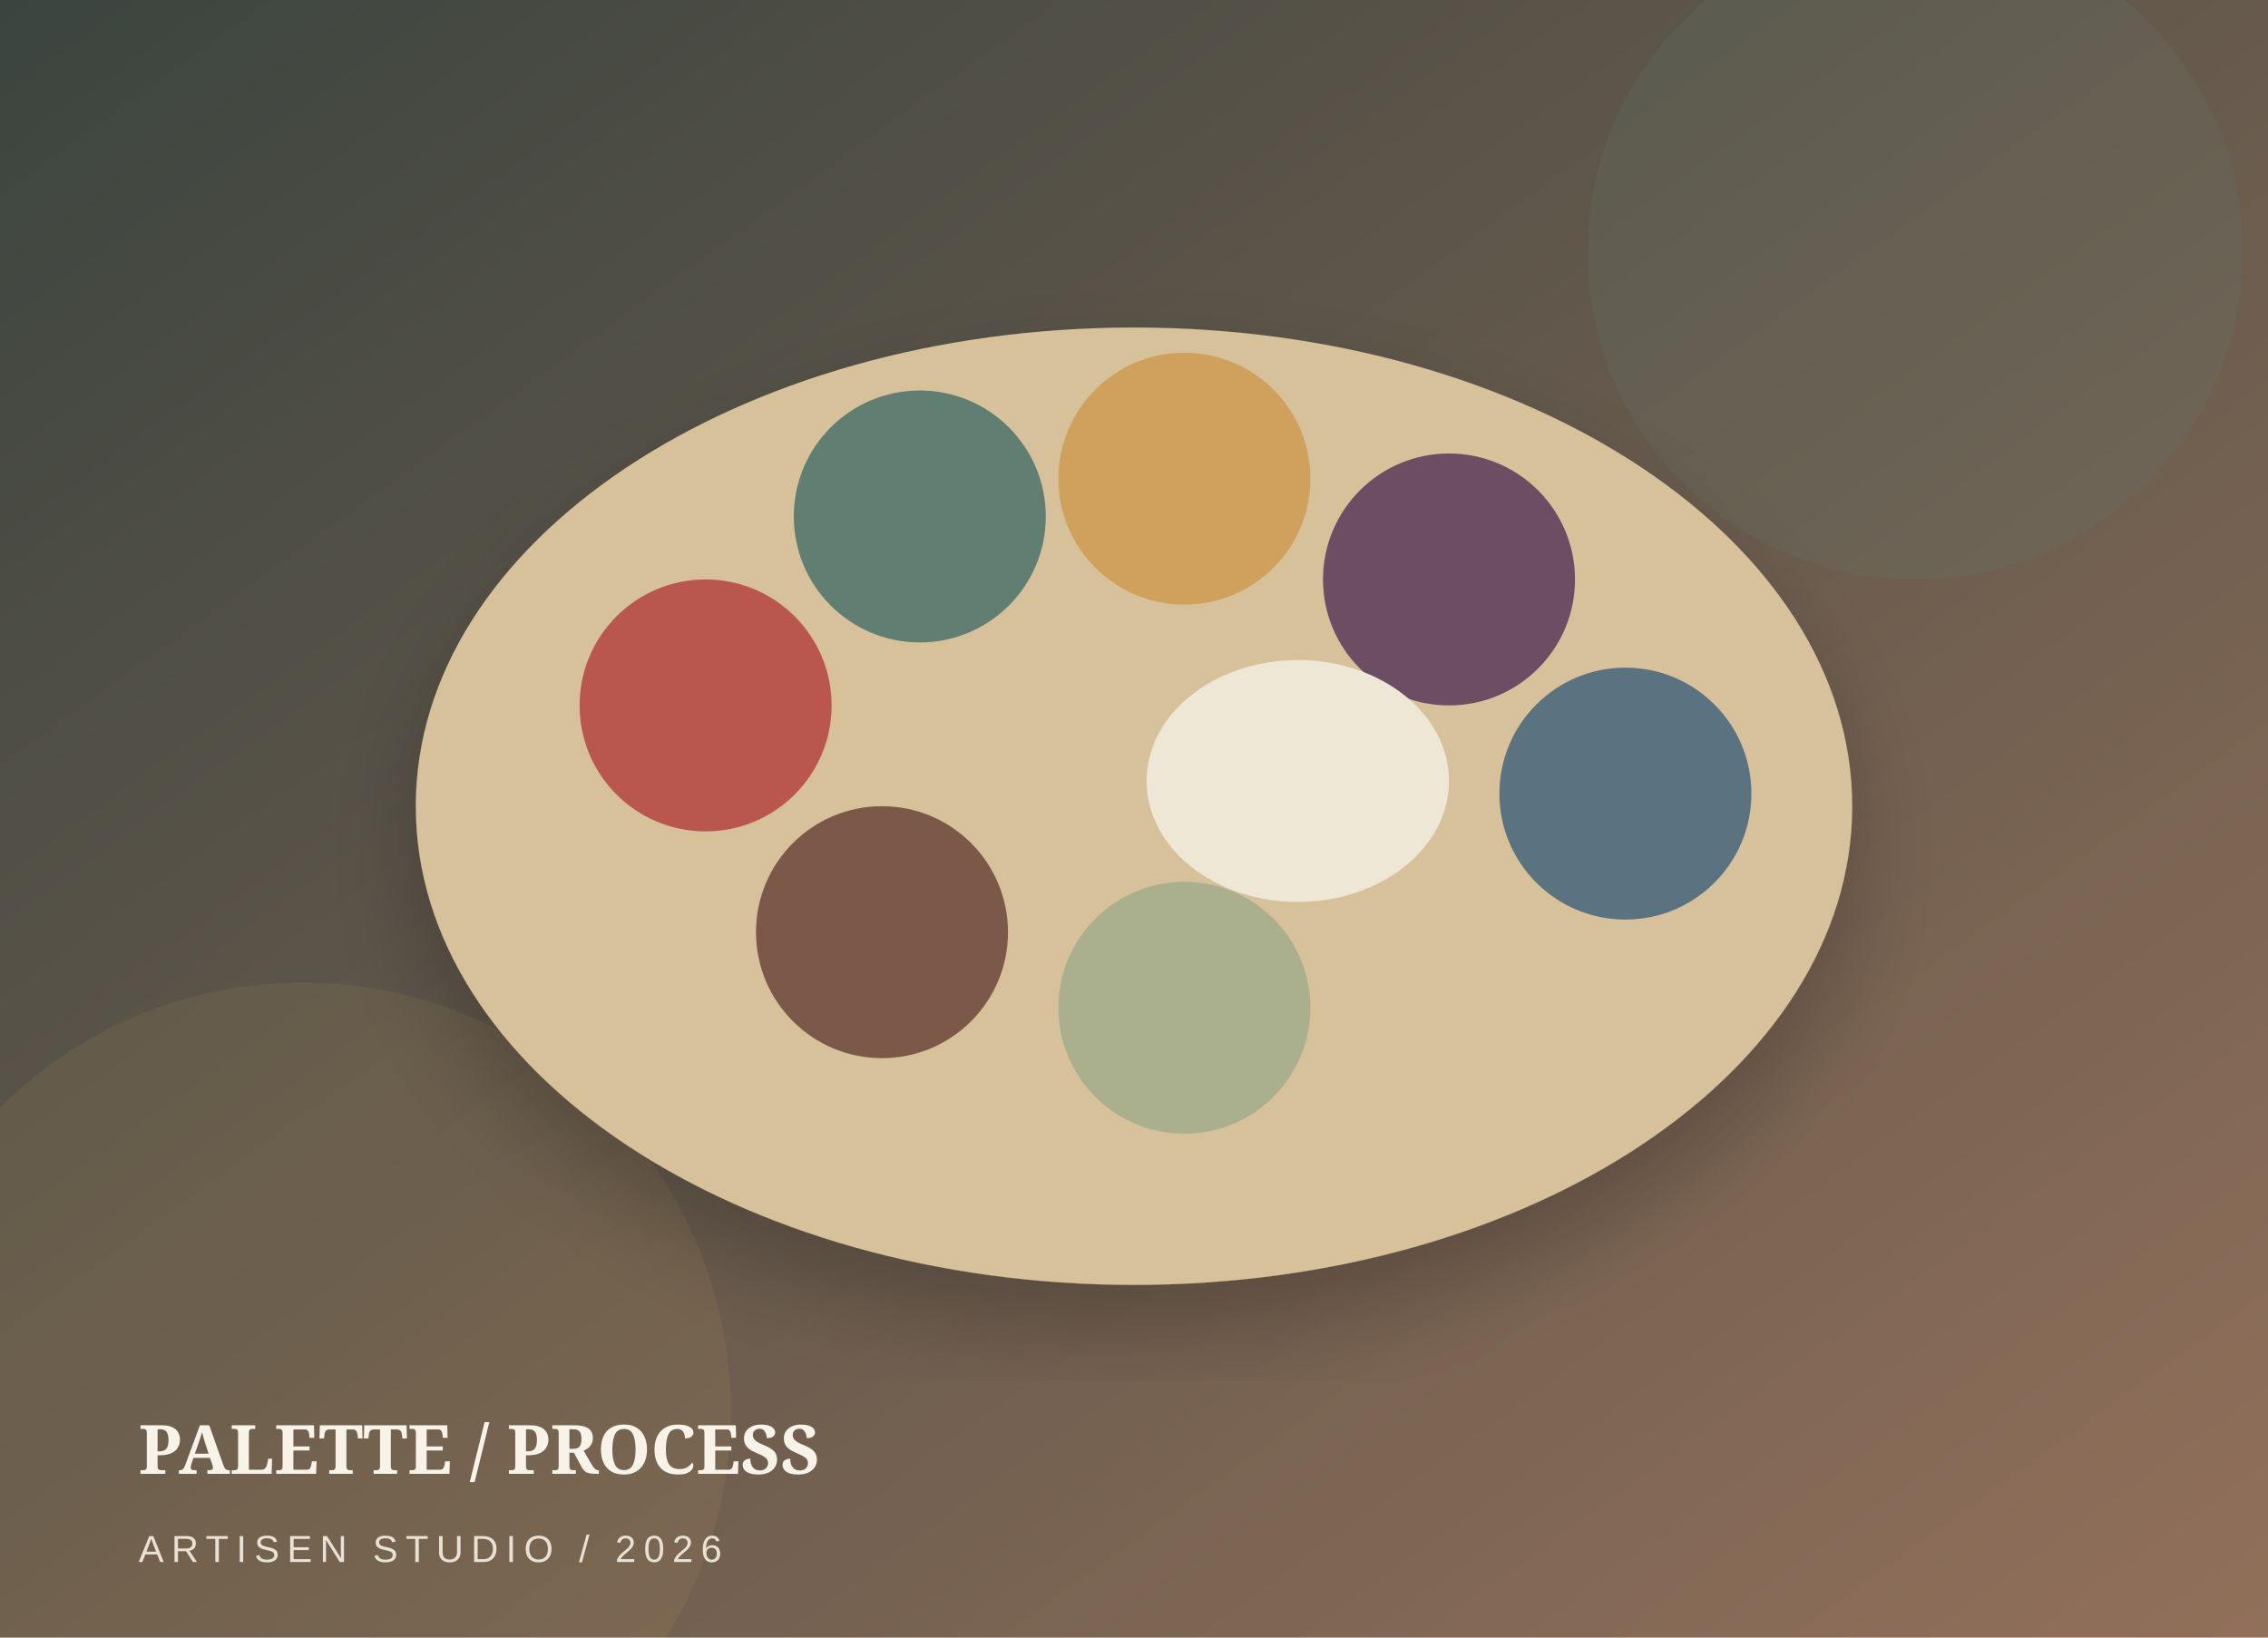
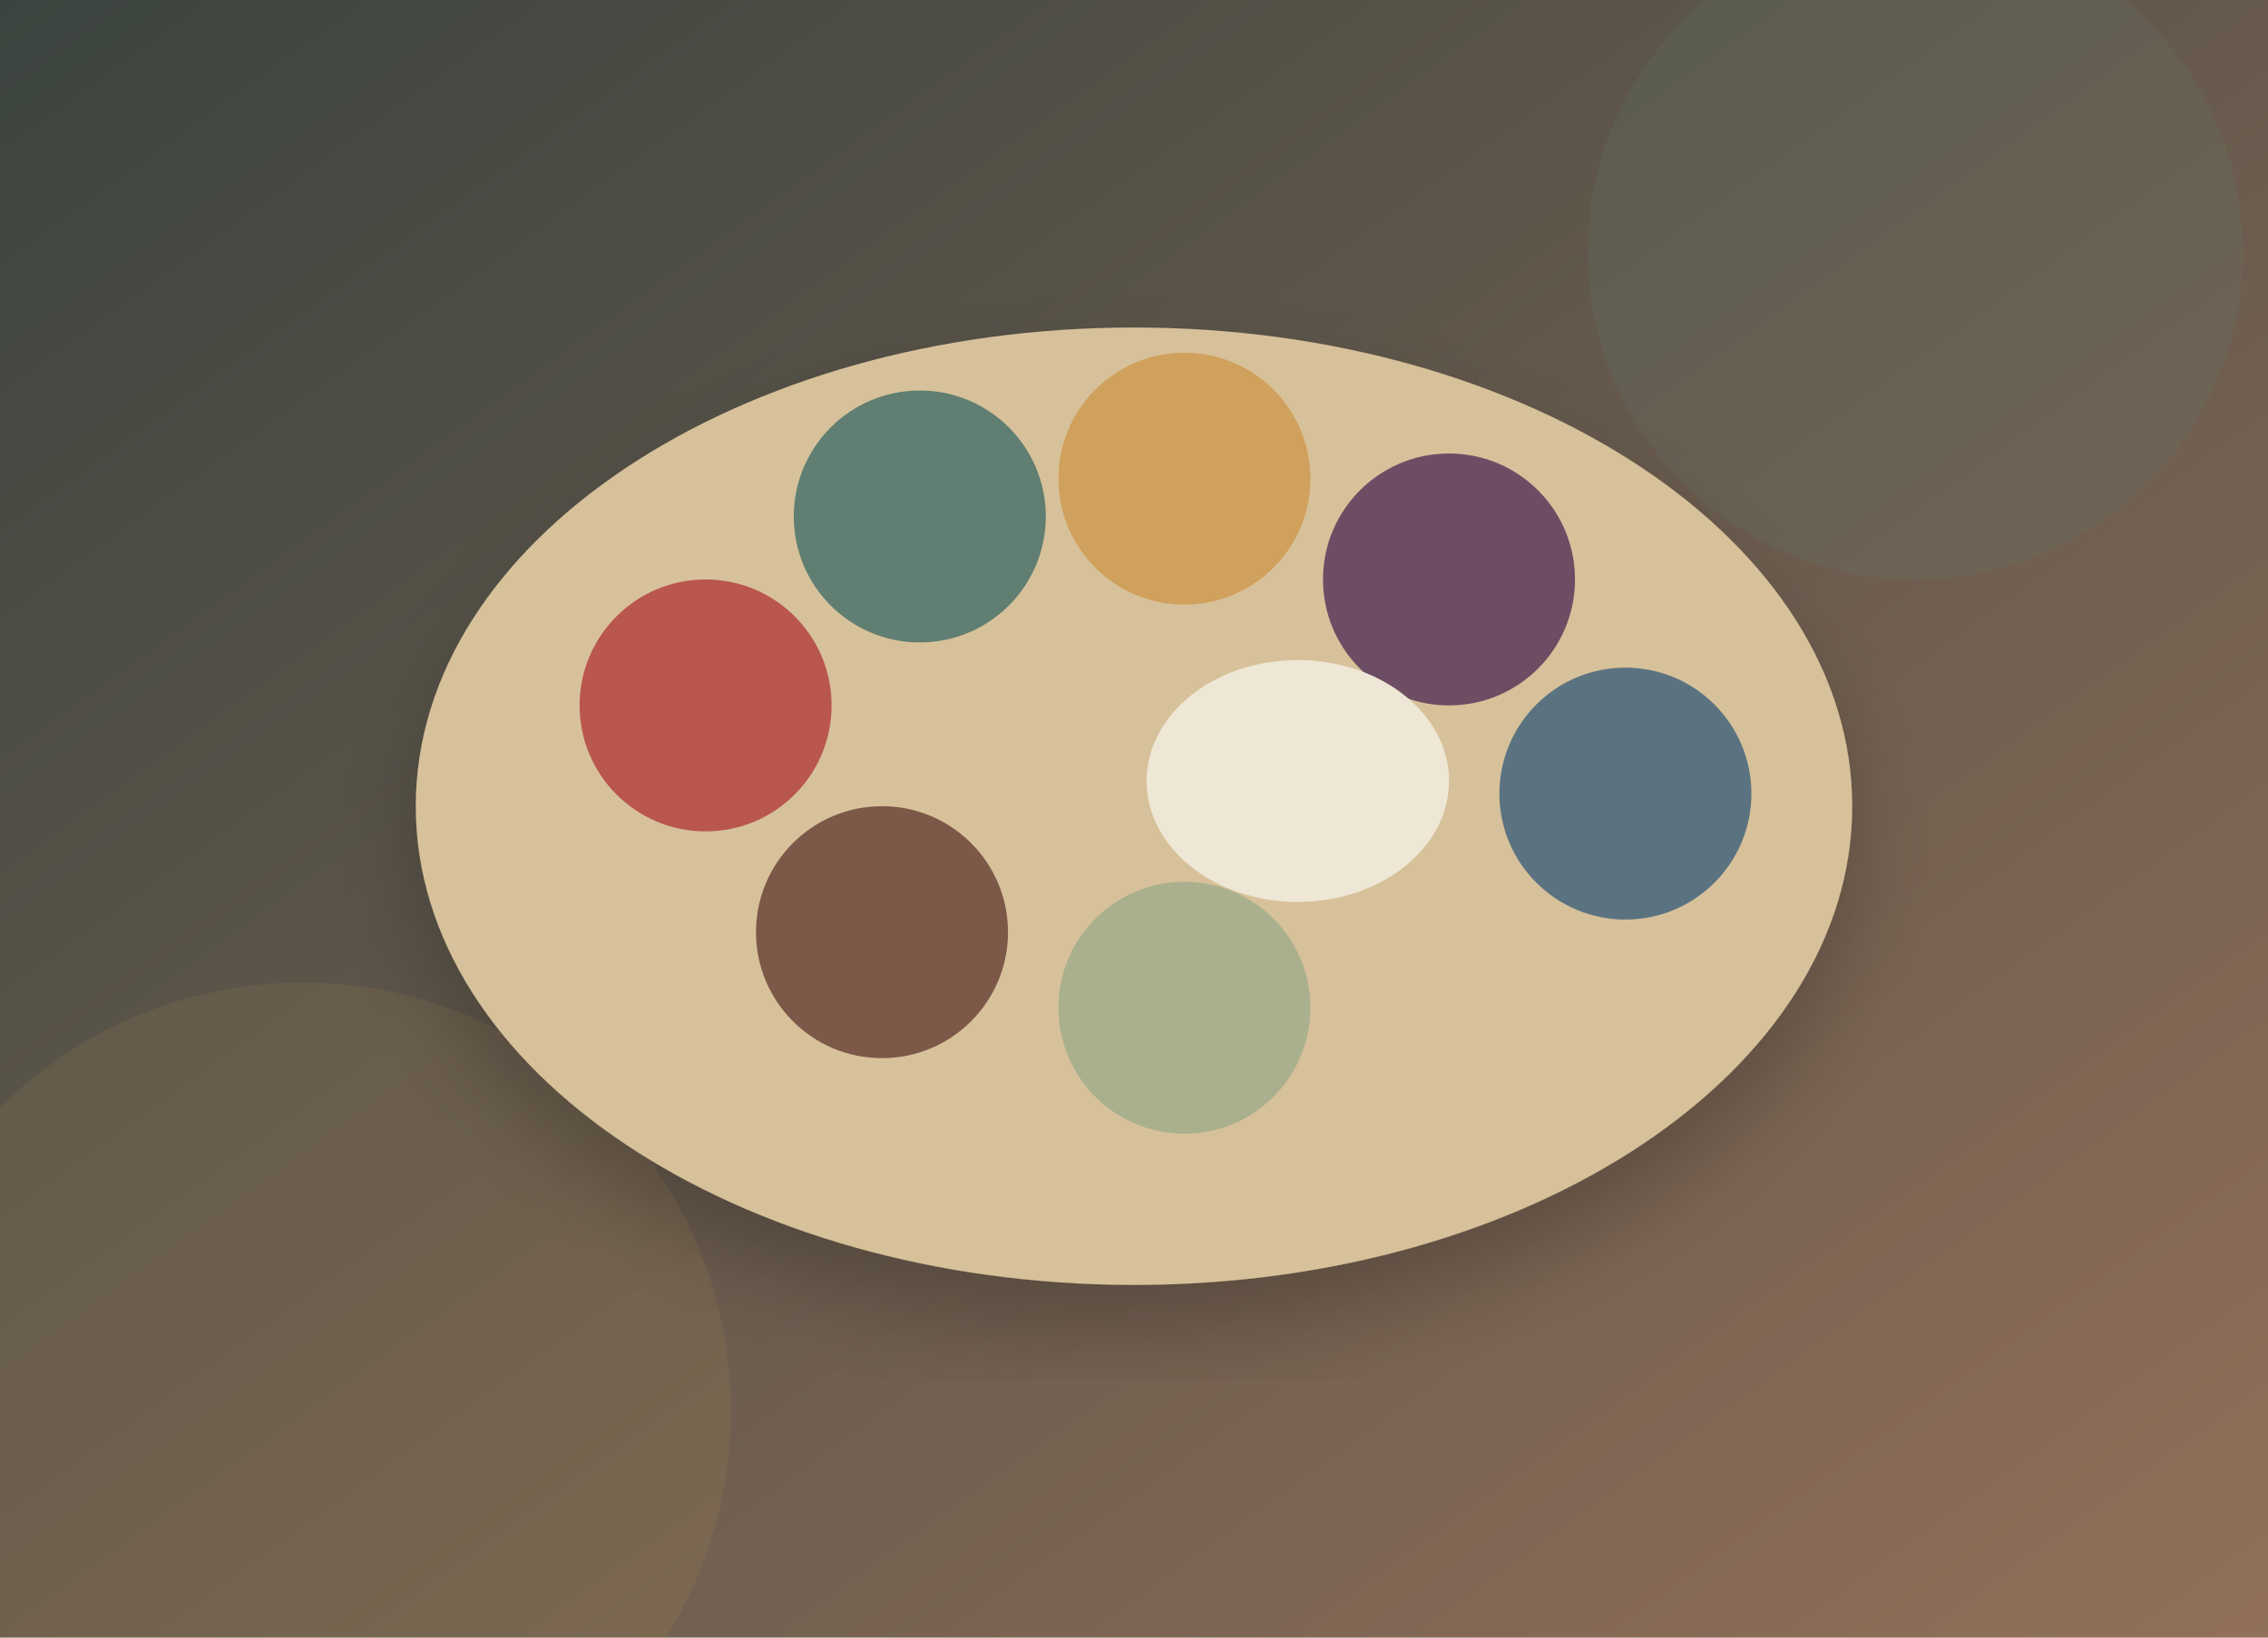
<svg xmlns="http://www.w3.org/2000/svg" viewBox="0 0 900 650">
  <defs>
    <linearGradient id="bg" x1="0" y1="0" x2="1" y2="1">
      <stop stop-color="#3B443F" />
      <stop offset="1" stop-color="#92705A" />
    </linearGradient>
    <filter id="shadow">
      <feDropShadow dx="0" dy="18" stdDeviation="18" flood-opacity=".22" />
    </filter>
  </defs>
  <rect width="900" height="650" fill="url(#bg)" />
  <circle cx="760" cy="100" r="130" fill="#607E72" opacity=".16" />
  <circle cx="120" cy="560" r="170" fill="#D0A15C" opacity=".10" />
  <ellipse cx="450" cy="320" rx="285" ry="190" fill="#D7C19A" filter="url(#shadow)" />
  <circle cx="280" cy="280" r="50" fill="#B9564D" />
  <circle cx="365" cy="205" r="50" fill="#607E72" />
  <circle cx="470" cy="190" r="50" fill="#D0A15C" />
  <circle cx="575" cy="230" r="50" fill="#6D4D63" />
  <circle cx="645" cy="315" r="50" fill="#5B7380" />
  <circle cx="350" cy="370" r="50" fill="#7B5847" />
  <circle cx="470" cy="400" r="50" fill="#AAB08E" />
  <ellipse cx="515" cy="310" rx="60" ry="48" fill="#EFE7D5" />
-   <text x="55" y="585" font-family="Georgia,serif" font-size="27" font-weight="700" fill="#F8F3E9">PALETTE / PROCESS</text>
-   <text x="55" y="620" font-family="Arial,sans-serif" font-size="15" letter-spacing="3" fill="#E9E1D4">ARTISEN STUDIO / 2026</text>
</svg>
